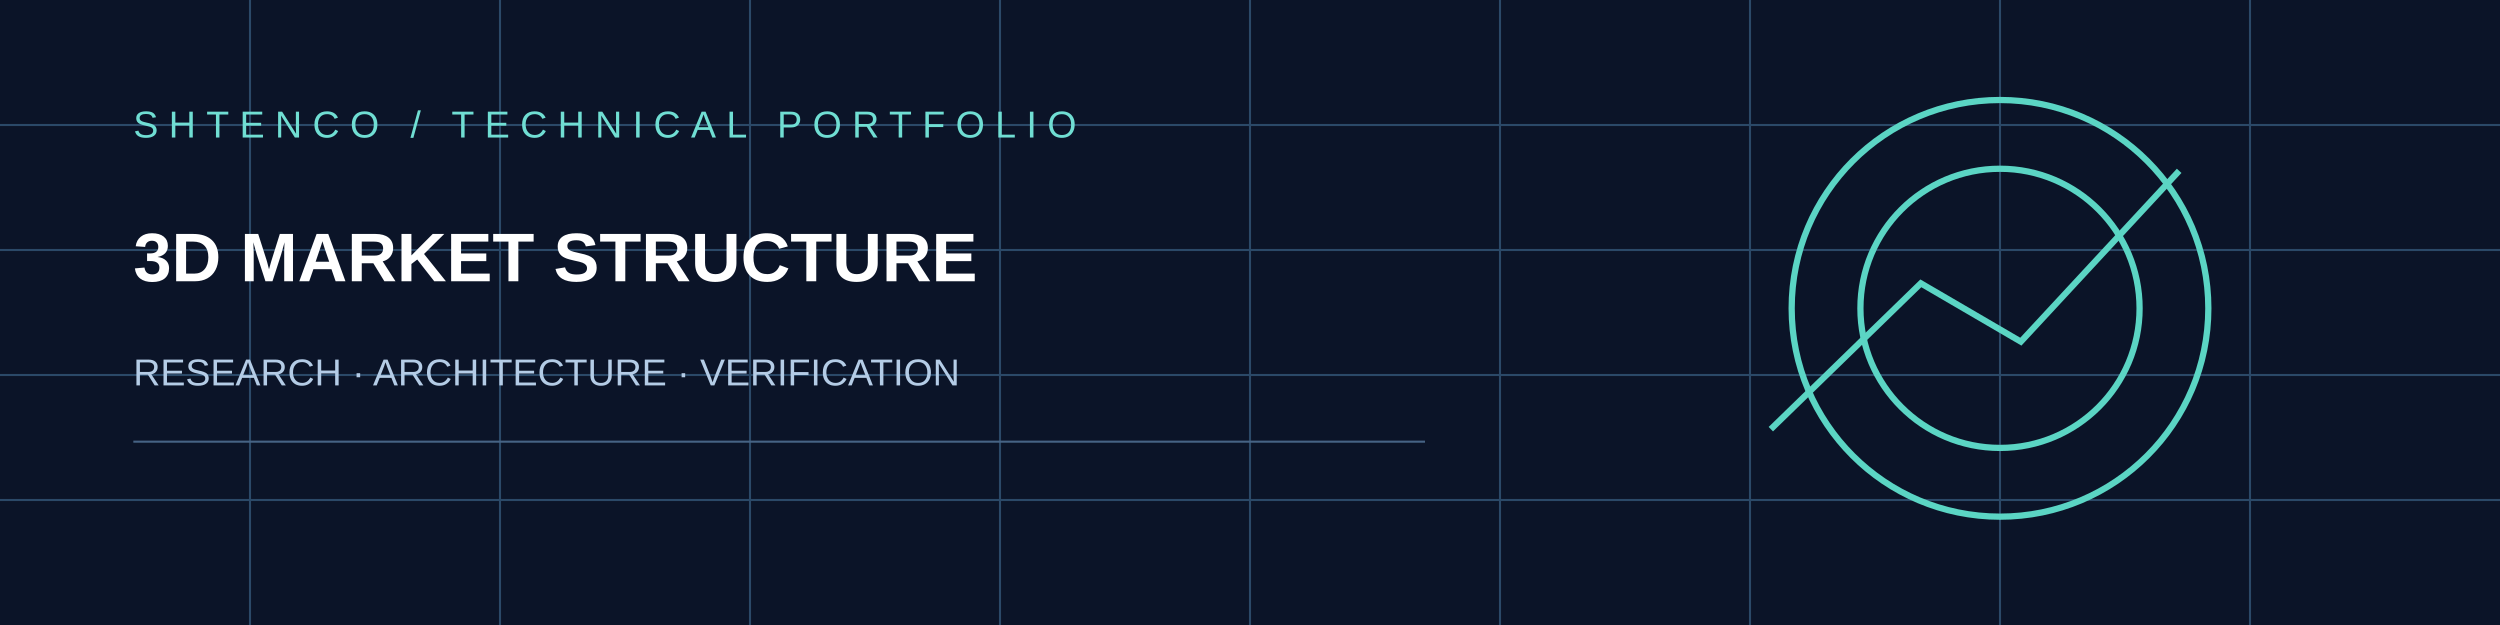
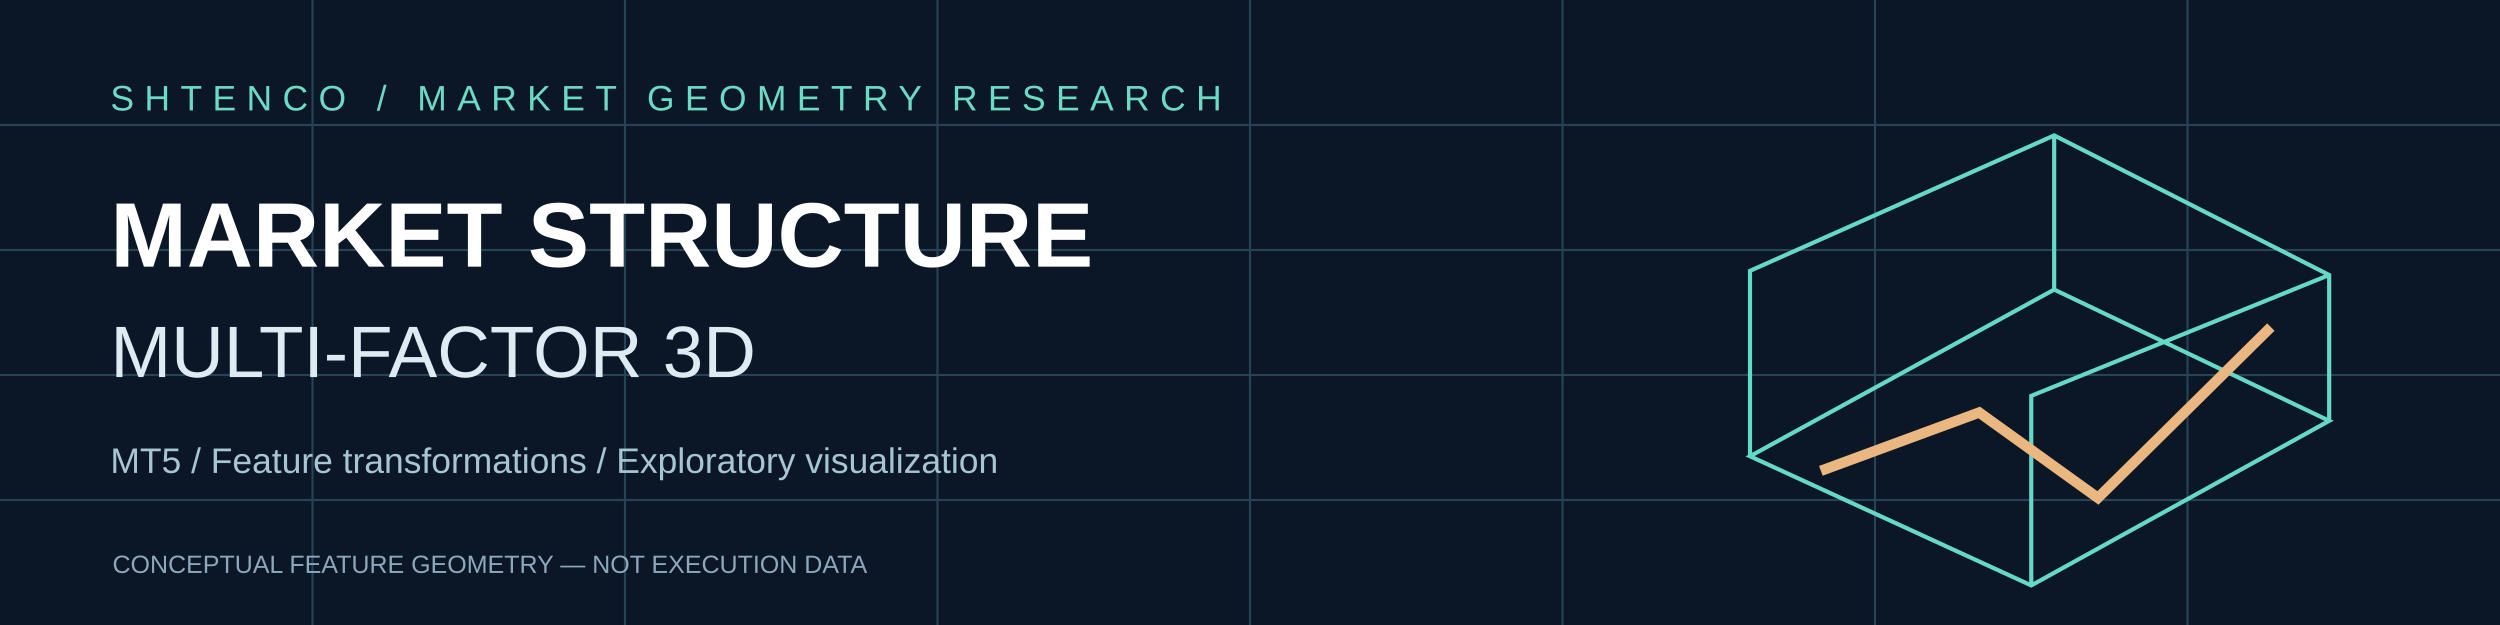
<svg xmlns="http://www.w3.org/2000/svg" viewBox="0 0 1200 300" width="1200" height="300">
-   <rect width="1200" height="300" fill="#0b1428" />
-   <g stroke="#2b4968" fill="none">
-     <path d="M0 60h1200M0 120h1200M0 180h1200M0 240h1200M120 0v300M240 0v300M360 0v300M480 0v300M600 0v300M720 0v300M840 0v300M960 0v300M1080 0v300" />
+   <rect width="1200" height="300" fill="#0b1727" />
+   <g stroke="#274457" fill="none">
+     <path d="M0 60h1200M0 120h1200M0 180h1200M0 240h1200M150 0v300M300 0v300M450 0v300M600 0v300M750 0v300M900 0v300M1050 0v300" />
  </g>
-   <g stroke="#5bd5c4" fill="none" stroke-width="3">
-     <circle cx="960" cy="148" r="100" />
-     <circle cx="960" cy="148" r="67" />
-     <path d="M850 206l72-70 48 28 76-82" />
+   <text x="53" y="53" font-family="Arial,sans-serif" font-size="17" letter-spacing="5" fill="#6cdbc4">SHTENCO / MARKET GEOMETRY RESEARCH</text>
+   <text x="53" y="128" font-family="Arial,sans-serif" font-size="44" font-weight="bold" fill="#fff">MARKET STRUCTURE</text>
+   <text x="53" y="181" font-family="Arial,sans-serif" font-size="35" fill="#deebf2">MULTI-FACTOR 3D</text>
+   <text x="53" y="227" font-family="Arial,sans-serif" font-size="17" fill="#a8c5d4">MT5 / Feature transformations / Exploratory visualization</text>
+   <g transform="translate(840,65)" stroke="#64d9c6" fill="none" stroke-width="2">
+     <path d="M0 154L135 216L278 137L146 74Z M0 154V65L146 0L278 67V137 M146 0V74 M135 216V125L278 67" />
+     <path d="M34 161L110 133L167 174L250 92" stroke="#eab780" stroke-width="5" />
  </g>
-   <text x="64" y="66" font-family="Arial" fill="#70ded3" letter-spacing="5" font-size="18">SHTENCO / TECHNICAL PORTFOLIO</text>
-   <text x="64" y="135" font-family="Arial" fill="#ffffff" font-size="33" font-weight="bold">3D MARKET STRUCTURE</text>
-   <text x="64" y="185" font-family="Arial" fill="#b4cce6" font-size="18">RESEARCH · ARCHITECTURE · VERIFICATION</text>
-   <path d="M64 212h620" stroke="#466385" />
+   <text x="54" y="275" font-family="Arial,sans-serif" font-size="12" fill="#8da8bc">CONCEPTUAL FEATURE GEOMETRY — NOT EXECUTION DATA</text>
</svg>
